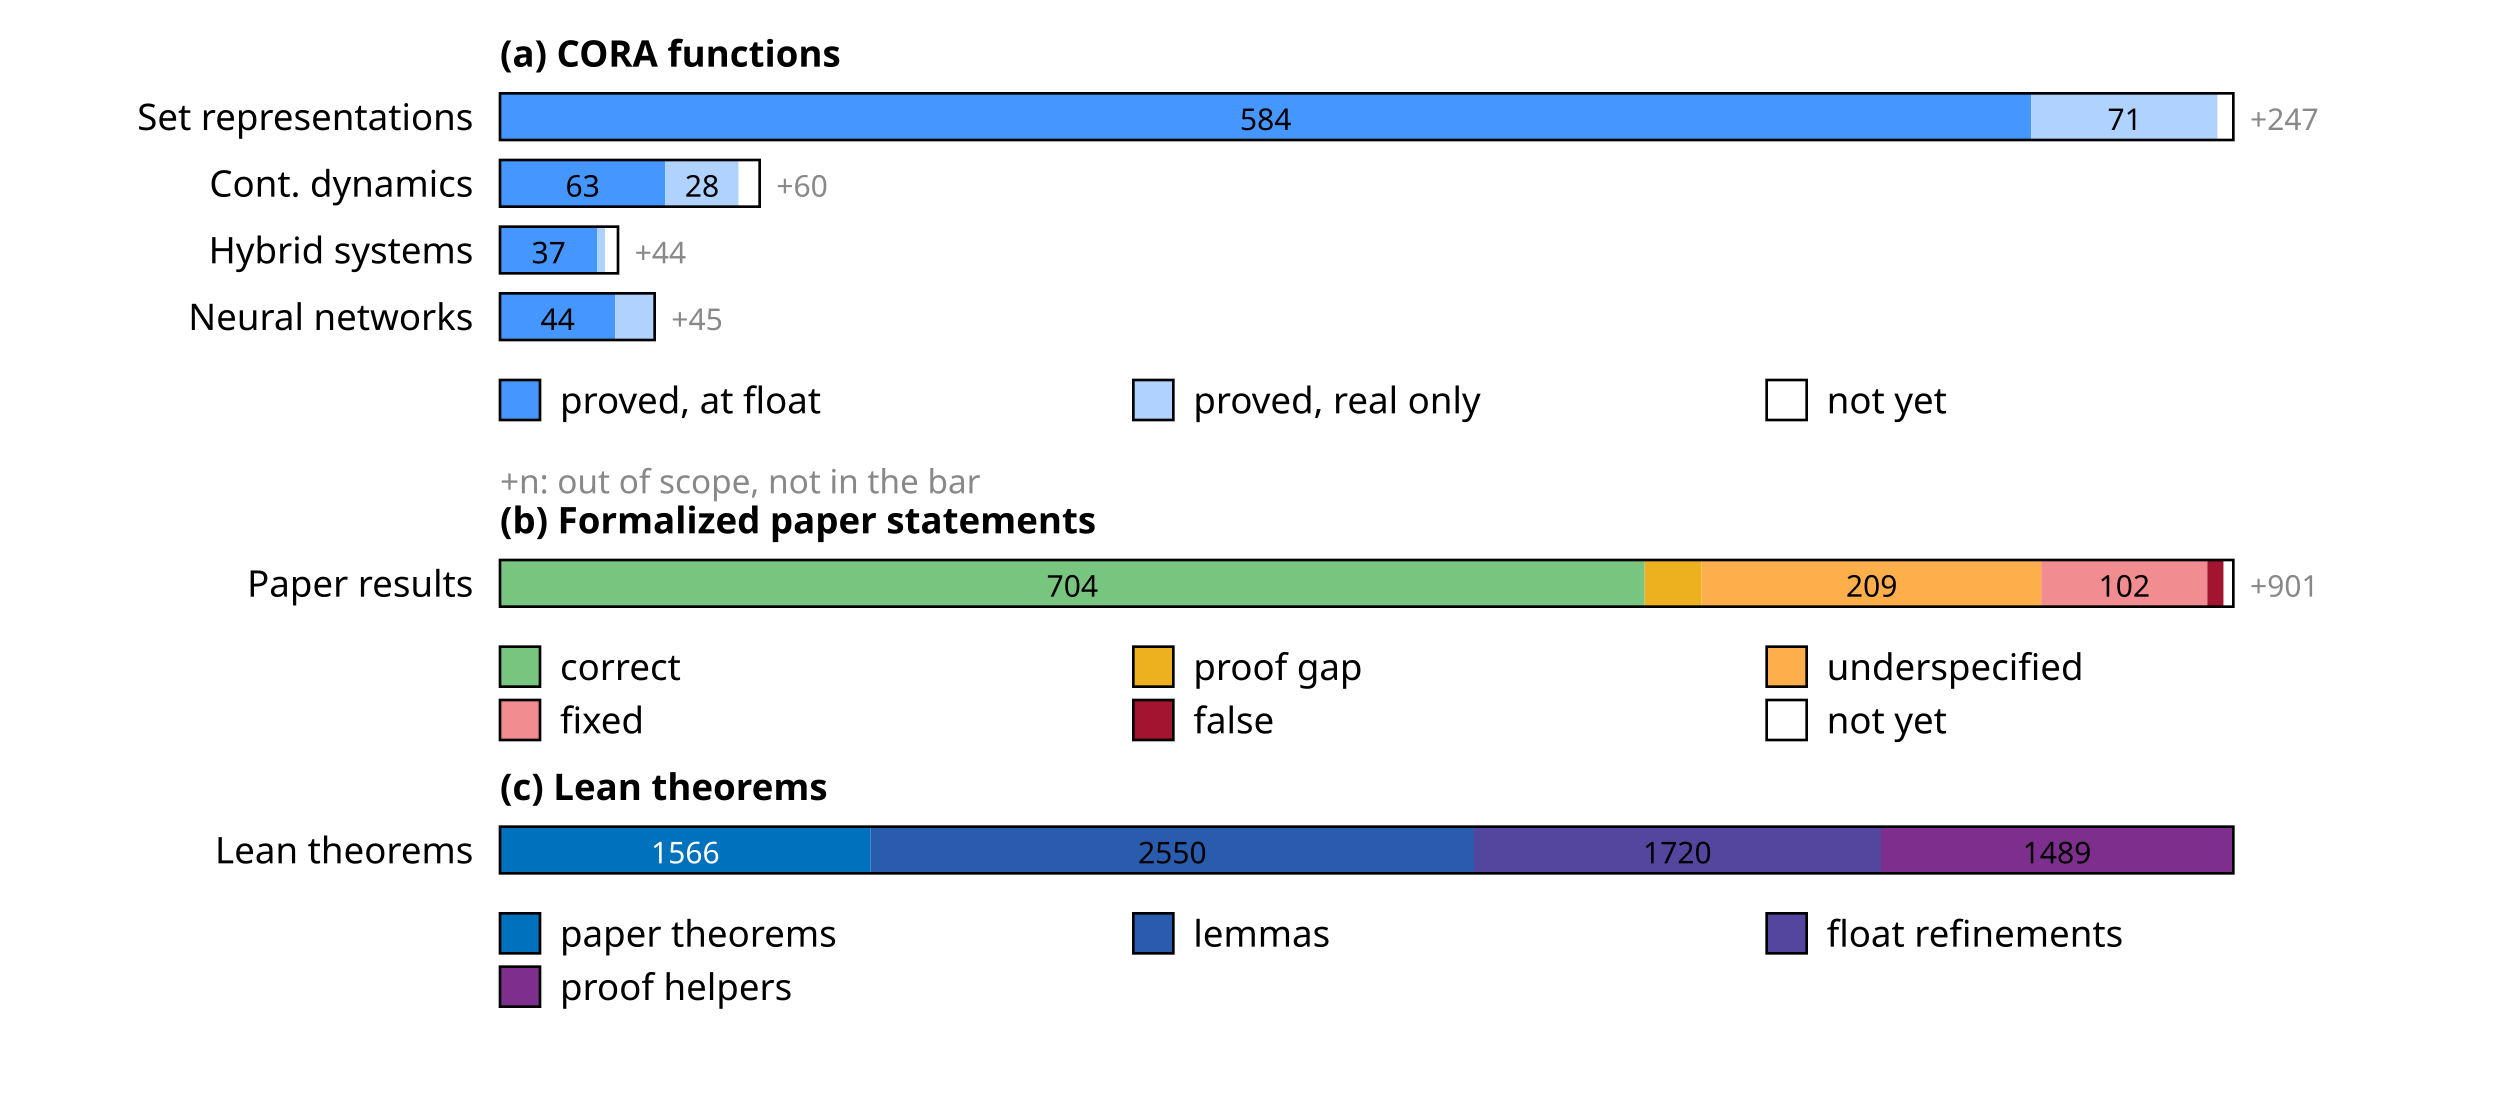
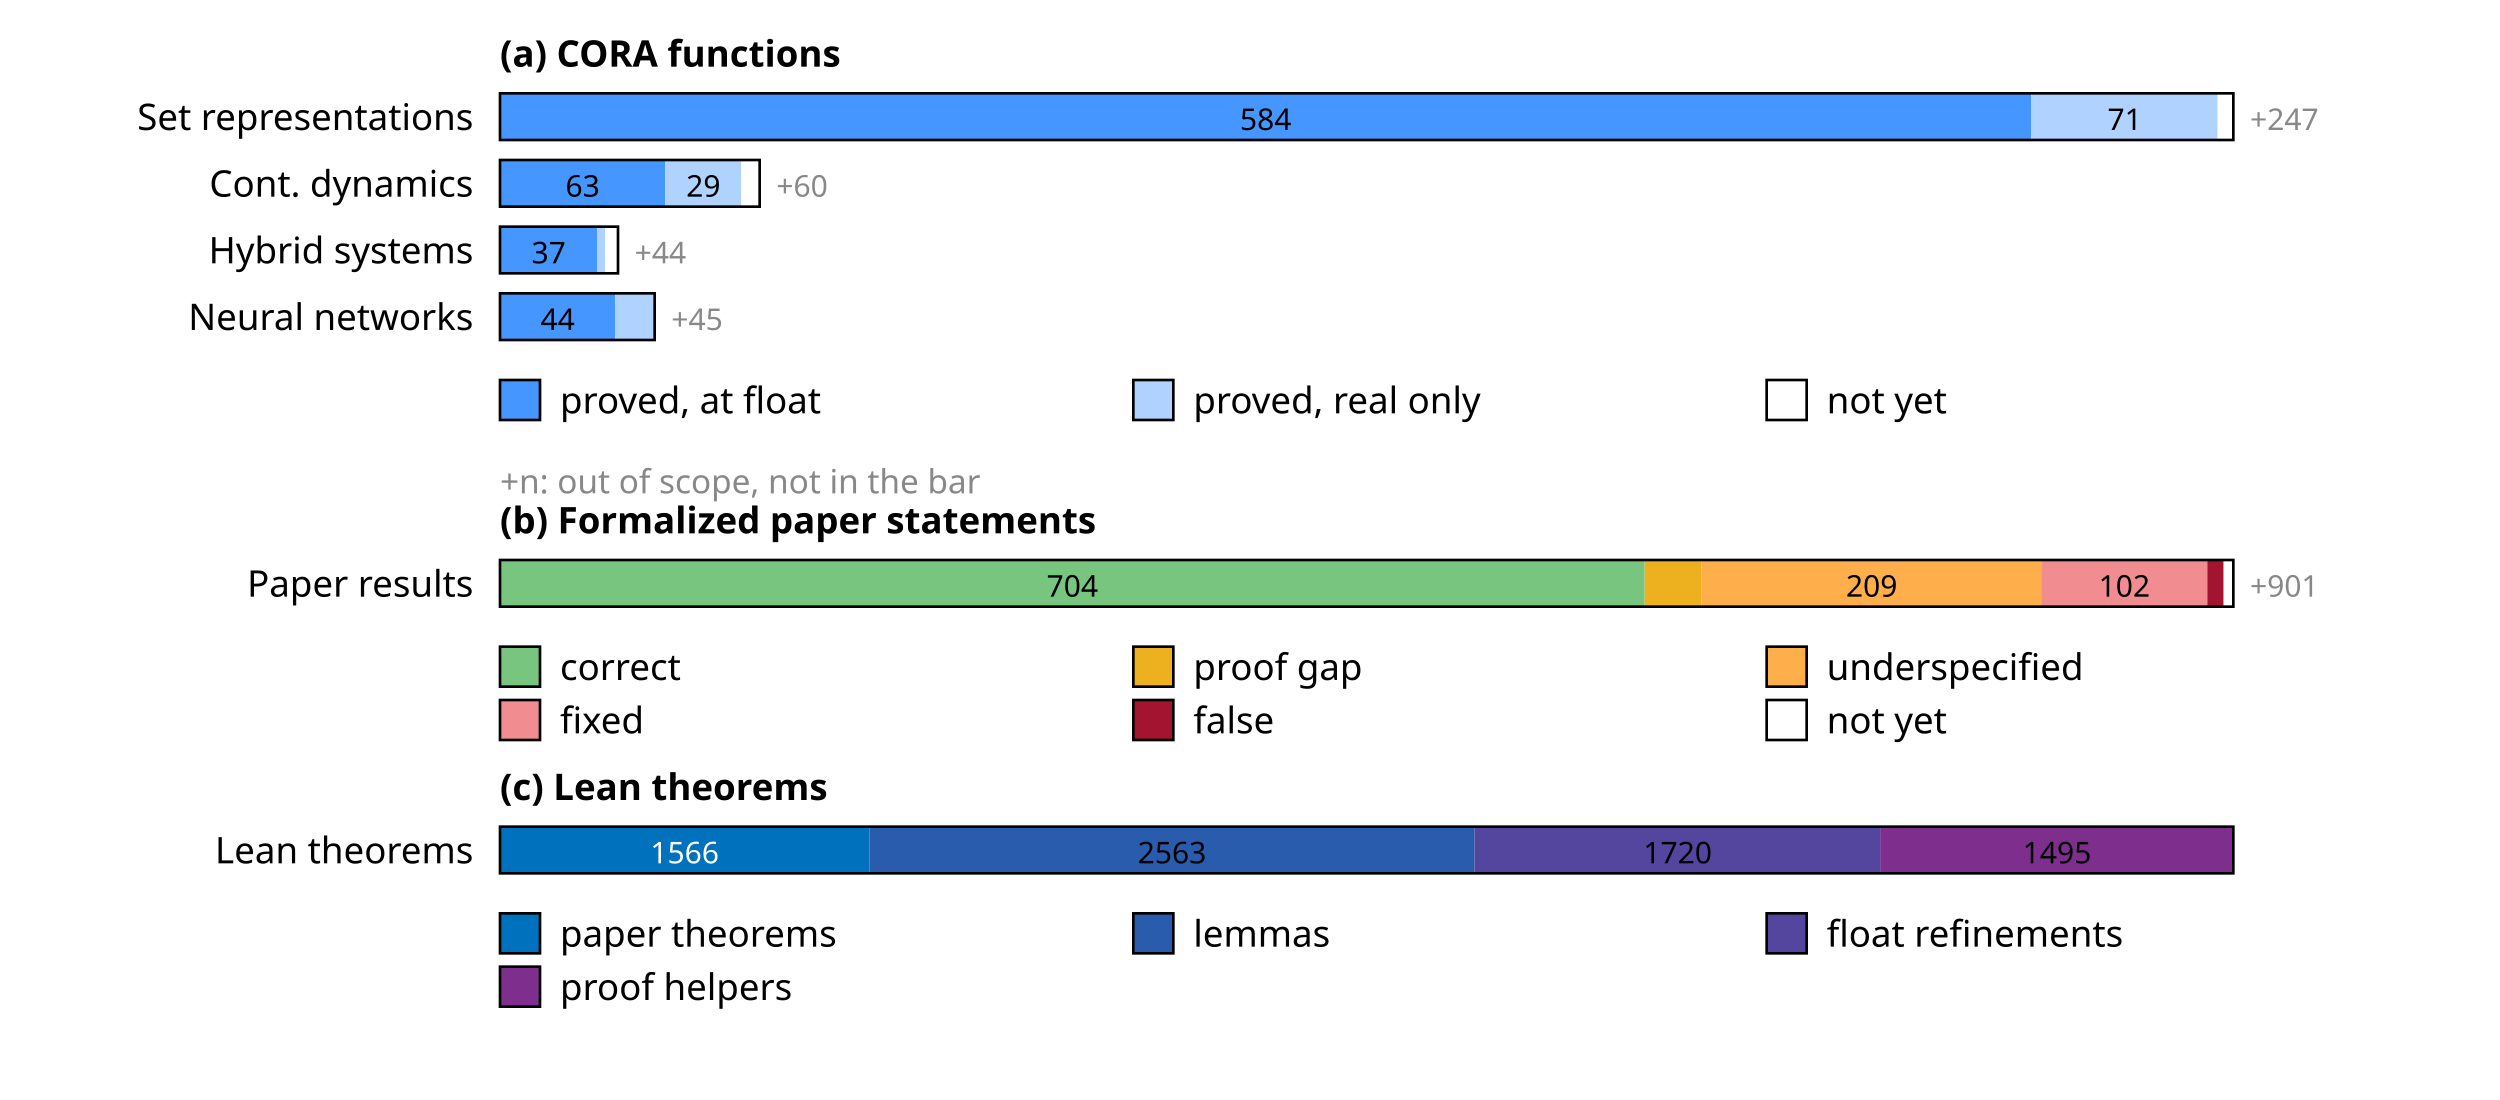
<svg xmlns="http://www.w3.org/2000/svg" width="750" height="330" font-family="sans-serif" font-size="11">
  <rect width="100%" height="100%" fill="white" />
  <text x="150" y="20" font-weight="bold">(a) CORA functions</text>
  <text x="142" y="39" text-anchor="end">Set representations</text>
  <rect x="150.0" y="28" width="459.4" height="14" fill="rgb(69,150,255)" />
  <text x="379.7" y="39" text-anchor="middle" font-size="9" fill="#000">584</text>
  <rect x="609.4" y="28" width="55.9" height="14" fill="rgb(176,210,255)" />
  <text x="637.4" y="39" text-anchor="middle" font-size="9" fill="#000">71</text>
  <rect x="665.3" y="28" width="4.7" height="14" fill="rgb(255,255,255)" />
  <rect x="150" y="28" width="520.0" height="14" fill="none" stroke="#000" stroke-width="0.8" />
  <text x="675.0" y="39" font-size="9" fill="#888">+247</text>
  <text x="142" y="59" text-anchor="end">Cont. dynamics</text>
  <rect x="150.0" y="48" width="49.6" height="14" fill="rgb(69,150,255)" />
  <text x="174.8" y="59" text-anchor="middle" font-size="9" fill="#000">63</text>
-   <rect x="199.6" y="48" width="22.0" height="14" fill="rgb(176,210,255)" />
-   <text x="210.6" y="59" text-anchor="middle" font-size="9" fill="#000">28</text>
-   <rect x="221.6" y="48" width="6.3" height="14" fill="rgb(255,255,255)" />
+   <rect x="199.6" y="48" width="22.8" height="14" fill="rgb(176,210,255)" />
+   <text x="211.0" y="59" text-anchor="middle" font-size="9" fill="#000">29</text>
+   <rect x="222.4" y="48" width="5.5" height="14" fill="rgb(255,255,255)" />
  <rect x="150" y="48" width="77.9" height="14" fill="none" stroke="#000" stroke-width="0.8" />
  <text x="232.9" y="59" font-size="9" fill="#888">+60</text>
  <text x="142" y="79" text-anchor="end">Hybrid systems</text>
  <rect x="150.0" y="68" width="29.1" height="14" fill="rgb(69,150,255)" />
  <text x="164.6" y="79" text-anchor="middle" font-size="9" fill="#000">37</text>
  <rect x="179.1" y="68" width="2.4" height="14" fill="rgb(176,210,255)" />
  <rect x="181.5" y="68" width="3.9" height="14" fill="rgb(255,255,255)" />
  <rect x="150" y="68" width="35.4" height="14" fill="none" stroke="#000" stroke-width="0.8" />
  <text x="190.4" y="79" font-size="9" fill="#888">+44</text>
  <text x="142" y="99" text-anchor="end">Neural networks</text>
  <rect x="150.0" y="88" width="34.6" height="14" fill="rgb(69,150,255)" />
  <text x="167.3" y="99" text-anchor="middle" font-size="9" fill="#000">44</text>
  <rect x="184.6" y="88" width="11.8" height="14" fill="rgb(176,210,255)" />
  <rect x="150" y="88" width="46.4" height="14" fill="none" stroke="#000" stroke-width="0.8" />
  <text x="201.4" y="99" font-size="9" fill="#888">+45</text>
  <rect x="150" y="114" width="12" height="12" fill="rgb(69,150,255)" stroke="#000" stroke-width="0.8" />
  <text x="168" y="124">proved, at float</text>
  <rect x="340" y="114" width="12" height="12" fill="rgb(176,210,255)" stroke="#000" stroke-width="0.8" />
  <text x="358" y="124">proved, real only</text>
  <rect x="530" y="114" width="12" height="12" fill="rgb(255,255,255)" stroke="#000" stroke-width="0.8" />
  <text x="548" y="124">not yet</text>
  <text x="150" y="148" font-size="10" fill="#888">+n: out of scope, not in the bar</text>
  <text x="150" y="160" font-weight="bold">(b) Formalized paper statements</text>
  <text x="142" y="179" text-anchor="end">Paper results</text>
  <rect x="150.0" y="168" width="343.4" height="14" fill="rgb(120,197,127)" />
  <text x="321.7" y="179" text-anchor="middle" font-size="9" fill="#000">704</text>
  <rect x="493.4" y="168" width="17.1" height="14" fill="rgb(237,177,32)" />
  <rect x="510.5" y="168" width="102.0" height="14" fill="rgb(255,174,76)" />
  <text x="561.5" y="179" text-anchor="middle" font-size="9" fill="#000">209</text>
  <rect x="612.4" y="168" width="49.8" height="14" fill="rgb(241,141,145)" />
  <text x="637.3" y="179" text-anchor="middle" font-size="9" fill="#000">102</text>
  <rect x="662.2" y="168" width="4.9" height="14" fill="rgb(162,20,47)" />
  <rect x="667.1" y="168" width="2.9" height="14" fill="rgb(255,255,255)" />
  <rect x="150" y="168" width="520.0" height="14" fill="none" stroke="#000" stroke-width="0.8" />
  <text x="675.0" y="179" font-size="9" fill="#888">+901</text>
  <rect x="150" y="194" width="12" height="12" fill="rgb(120,197,127)" stroke="#000" stroke-width="0.8" />
  <text x="168" y="204">correct</text>
  <rect x="340" y="194" width="12" height="12" fill="rgb(237,177,32)" stroke="#000" stroke-width="0.8" />
  <text x="358" y="204">proof gap</text>
  <rect x="530" y="194" width="12" height="12" fill="rgb(255,174,76)" stroke="#000" stroke-width="0.8" />
  <text x="548" y="204">underspecified</text>
  <rect x="150" y="210" width="12" height="12" fill="rgb(241,141,145)" stroke="#000" stroke-width="0.8" />
  <text x="168" y="220">fixed</text>
  <rect x="340" y="210" width="12" height="12" fill="rgb(162,20,47)" stroke="#000" stroke-width="0.8" />
  <text x="358" y="220">false</text>
  <rect x="530" y="210" width="12" height="12" fill="rgb(255,255,255)" stroke="#000" stroke-width="0.8" />
  <text x="548" y="220">not yet</text>
  <text x="150" y="240" font-weight="bold">(c) Lean theorems</text>
  <text x="142" y="259" text-anchor="end">Lean theorems</text>
-   <rect x="150.0" y="248" width="111.2" height="14" fill="rgb(0,114,189)" />
-   <text x="205.6" y="259" text-anchor="middle" font-size="9" fill="#fff">1566</text>
-   <rect x="261.2" y="248" width="181.0" height="14" fill="rgb(42,92,173)" />
-   <text x="351.7" y="259" text-anchor="middle" font-size="9" fill="#000">2550</text>
-   <rect x="442.2" y="248" width="122.1" height="14" fill="rgb(84,69,158)" />
-   <text x="503.2" y="259" text-anchor="middle" font-size="9" fill="#000">1720</text>
-   <rect x="564.3" y="248" width="105.7" height="14" fill="rgb(126,47,142)" />
-   <text x="617.1" y="259" text-anchor="middle" font-size="9" fill="#000">1489</text>
+   <rect x="150.0" y="248" width="110.9" height="14" fill="rgb(0,114,189)" />
+   <text x="205.4" y="259" text-anchor="middle" font-size="9" fill="#fff">1566</text>
+   <rect x="260.9" y="248" width="181.5" height="14" fill="rgb(42,92,173)" />
+   <text x="351.6" y="259" text-anchor="middle" font-size="9" fill="#000">2563</text>
+   <rect x="442.4" y="248" width="121.8" height="14" fill="rgb(84,69,158)" />
+   <text x="503.3" y="259" text-anchor="middle" font-size="9" fill="#000">1720</text>
+   <rect x="564.1" y="248" width="105.9" height="14" fill="rgb(126,47,142)" />
+   <text x="617.1" y="259" text-anchor="middle" font-size="9" fill="#000">1495</text>
  <rect x="150" y="248" width="520.0" height="14" fill="none" stroke="#000" stroke-width="0.8" />
  <rect x="150" y="274" width="12" height="12" fill="rgb(0,114,189)" stroke="#000" stroke-width="0.8" />
  <text x="168" y="284">paper theorems</text>
  <rect x="340" y="274" width="12" height="12" fill="rgb(42,92,173)" stroke="#000" stroke-width="0.8" />
  <text x="358" y="284">lemmas</text>
  <rect x="530" y="274" width="12" height="12" fill="rgb(84,69,158)" stroke="#000" stroke-width="0.8" />
  <text x="548" y="284">float refinements</text>
  <rect x="150" y="290" width="12" height="12" fill="rgb(126,47,142)" stroke="#000" stroke-width="0.8" />
  <text x="168" y="300">proof helpers</text>
</svg>
